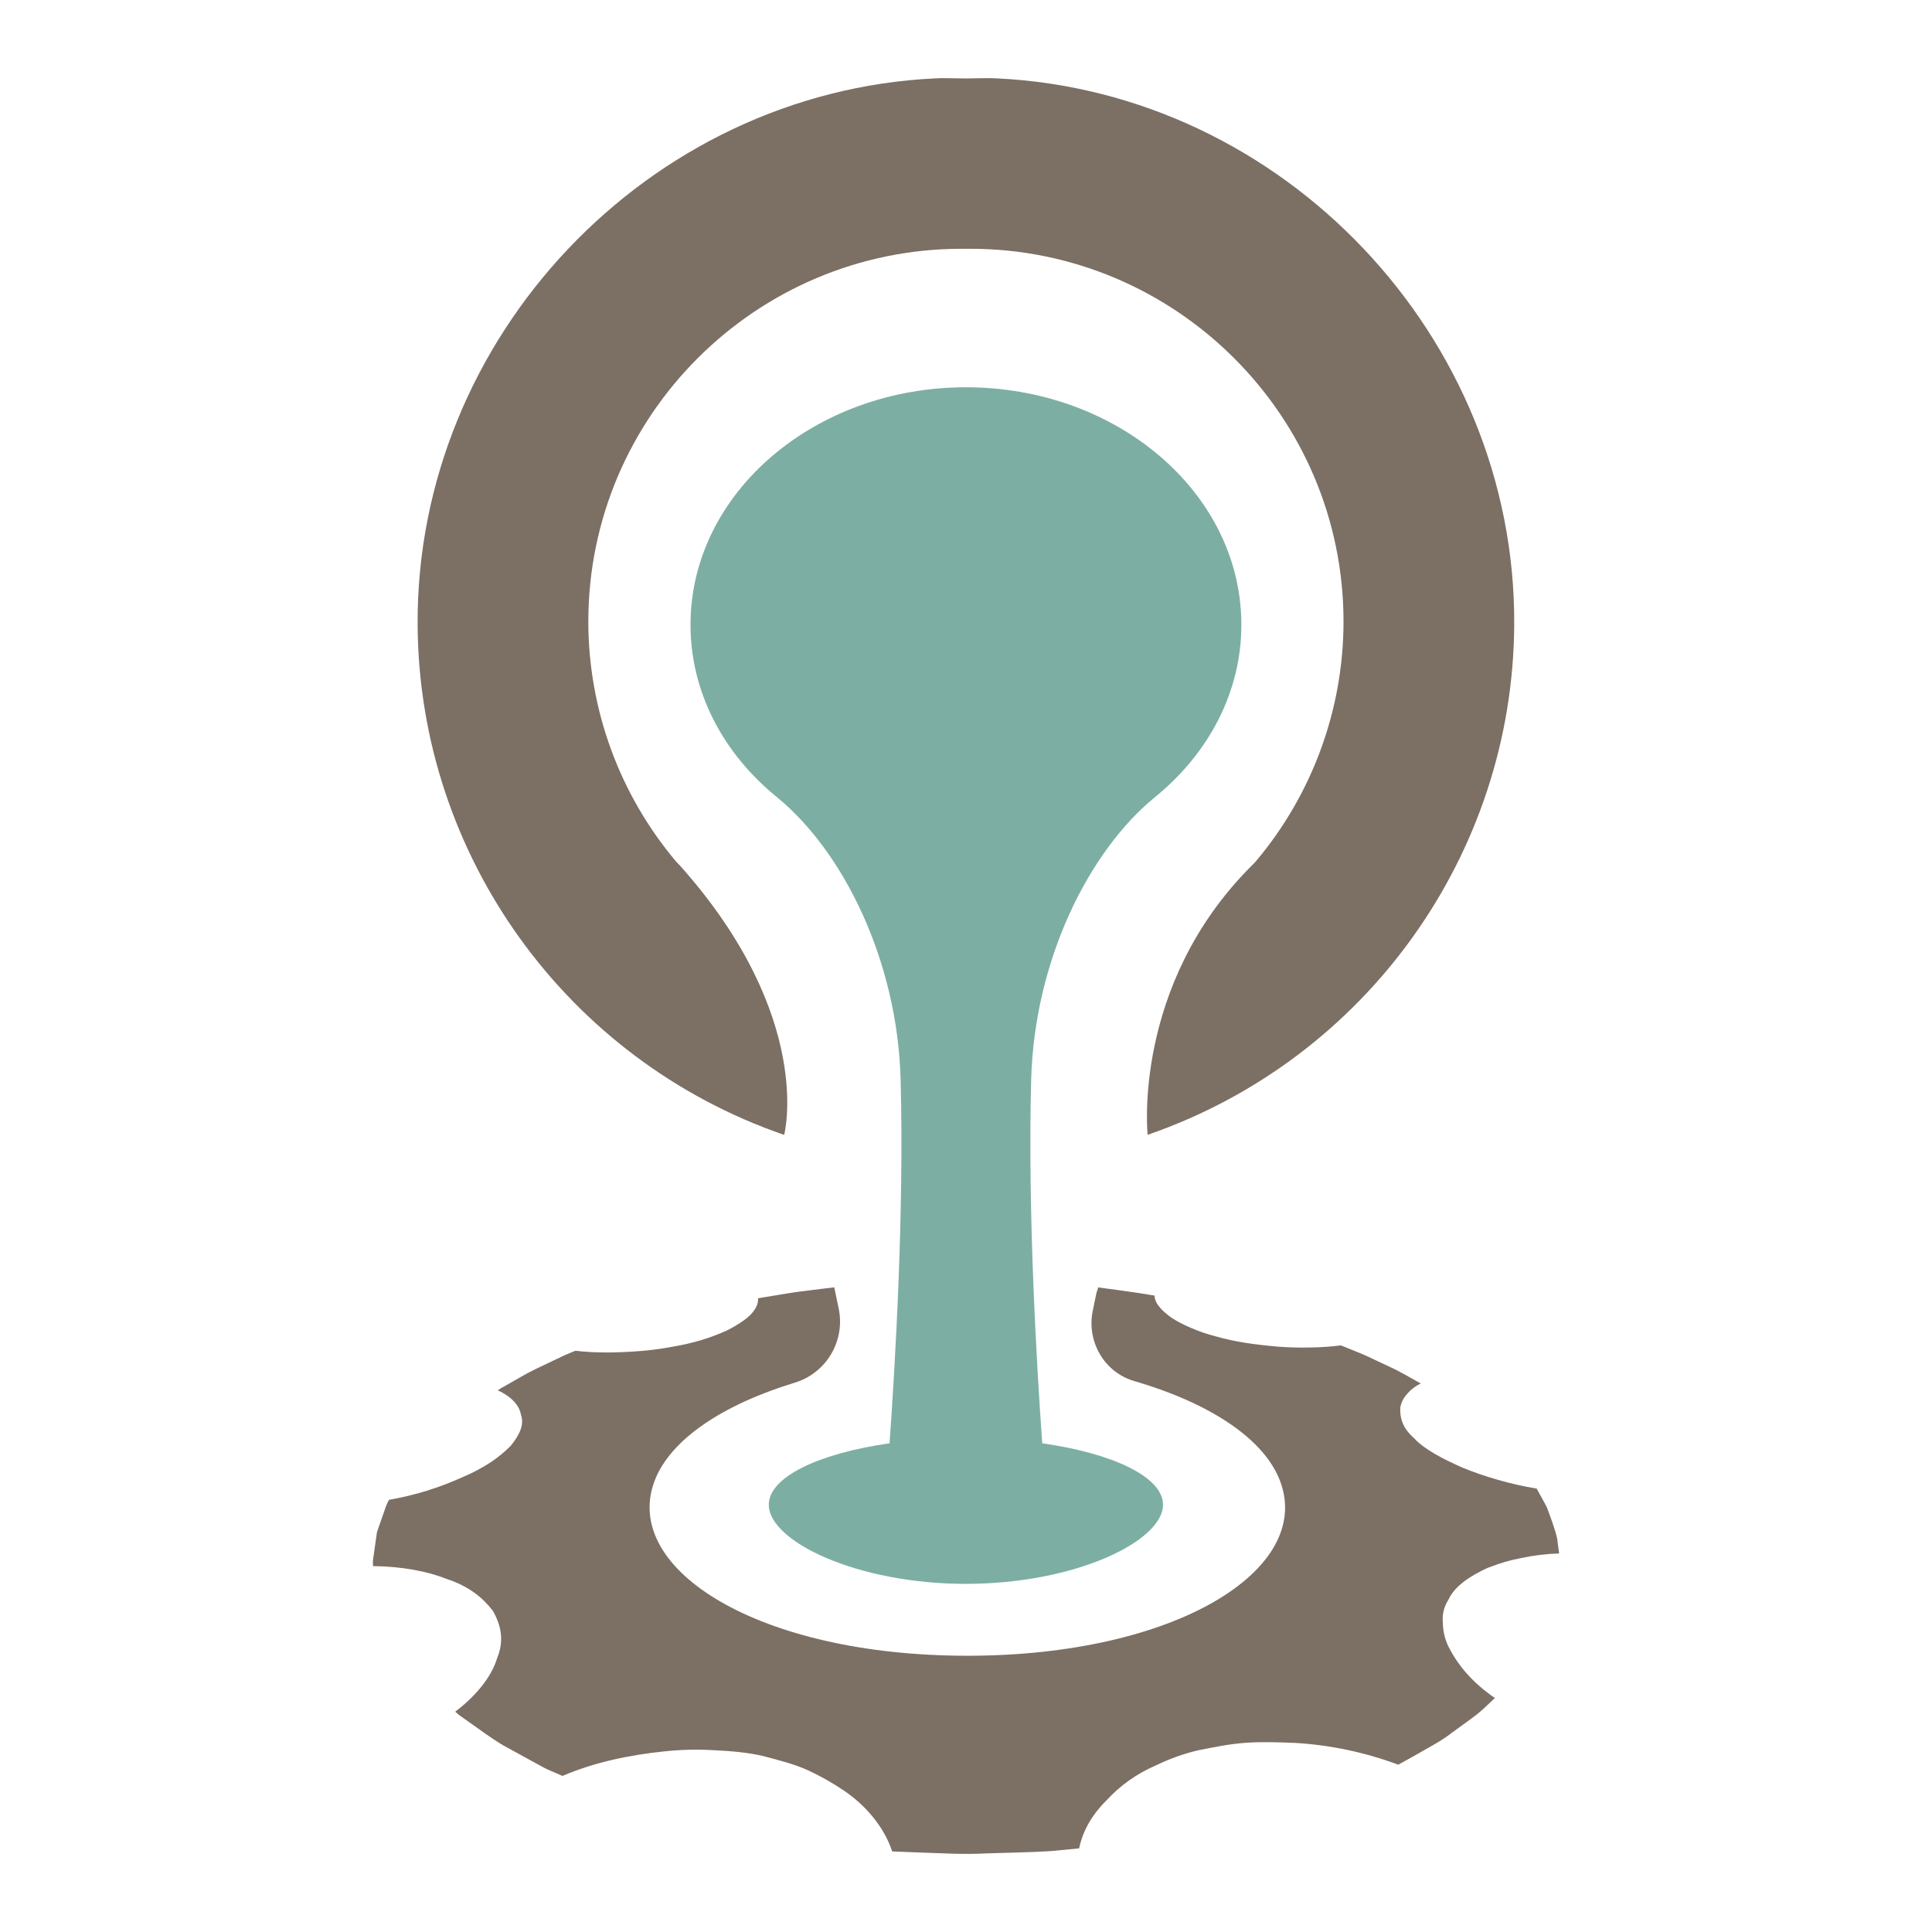
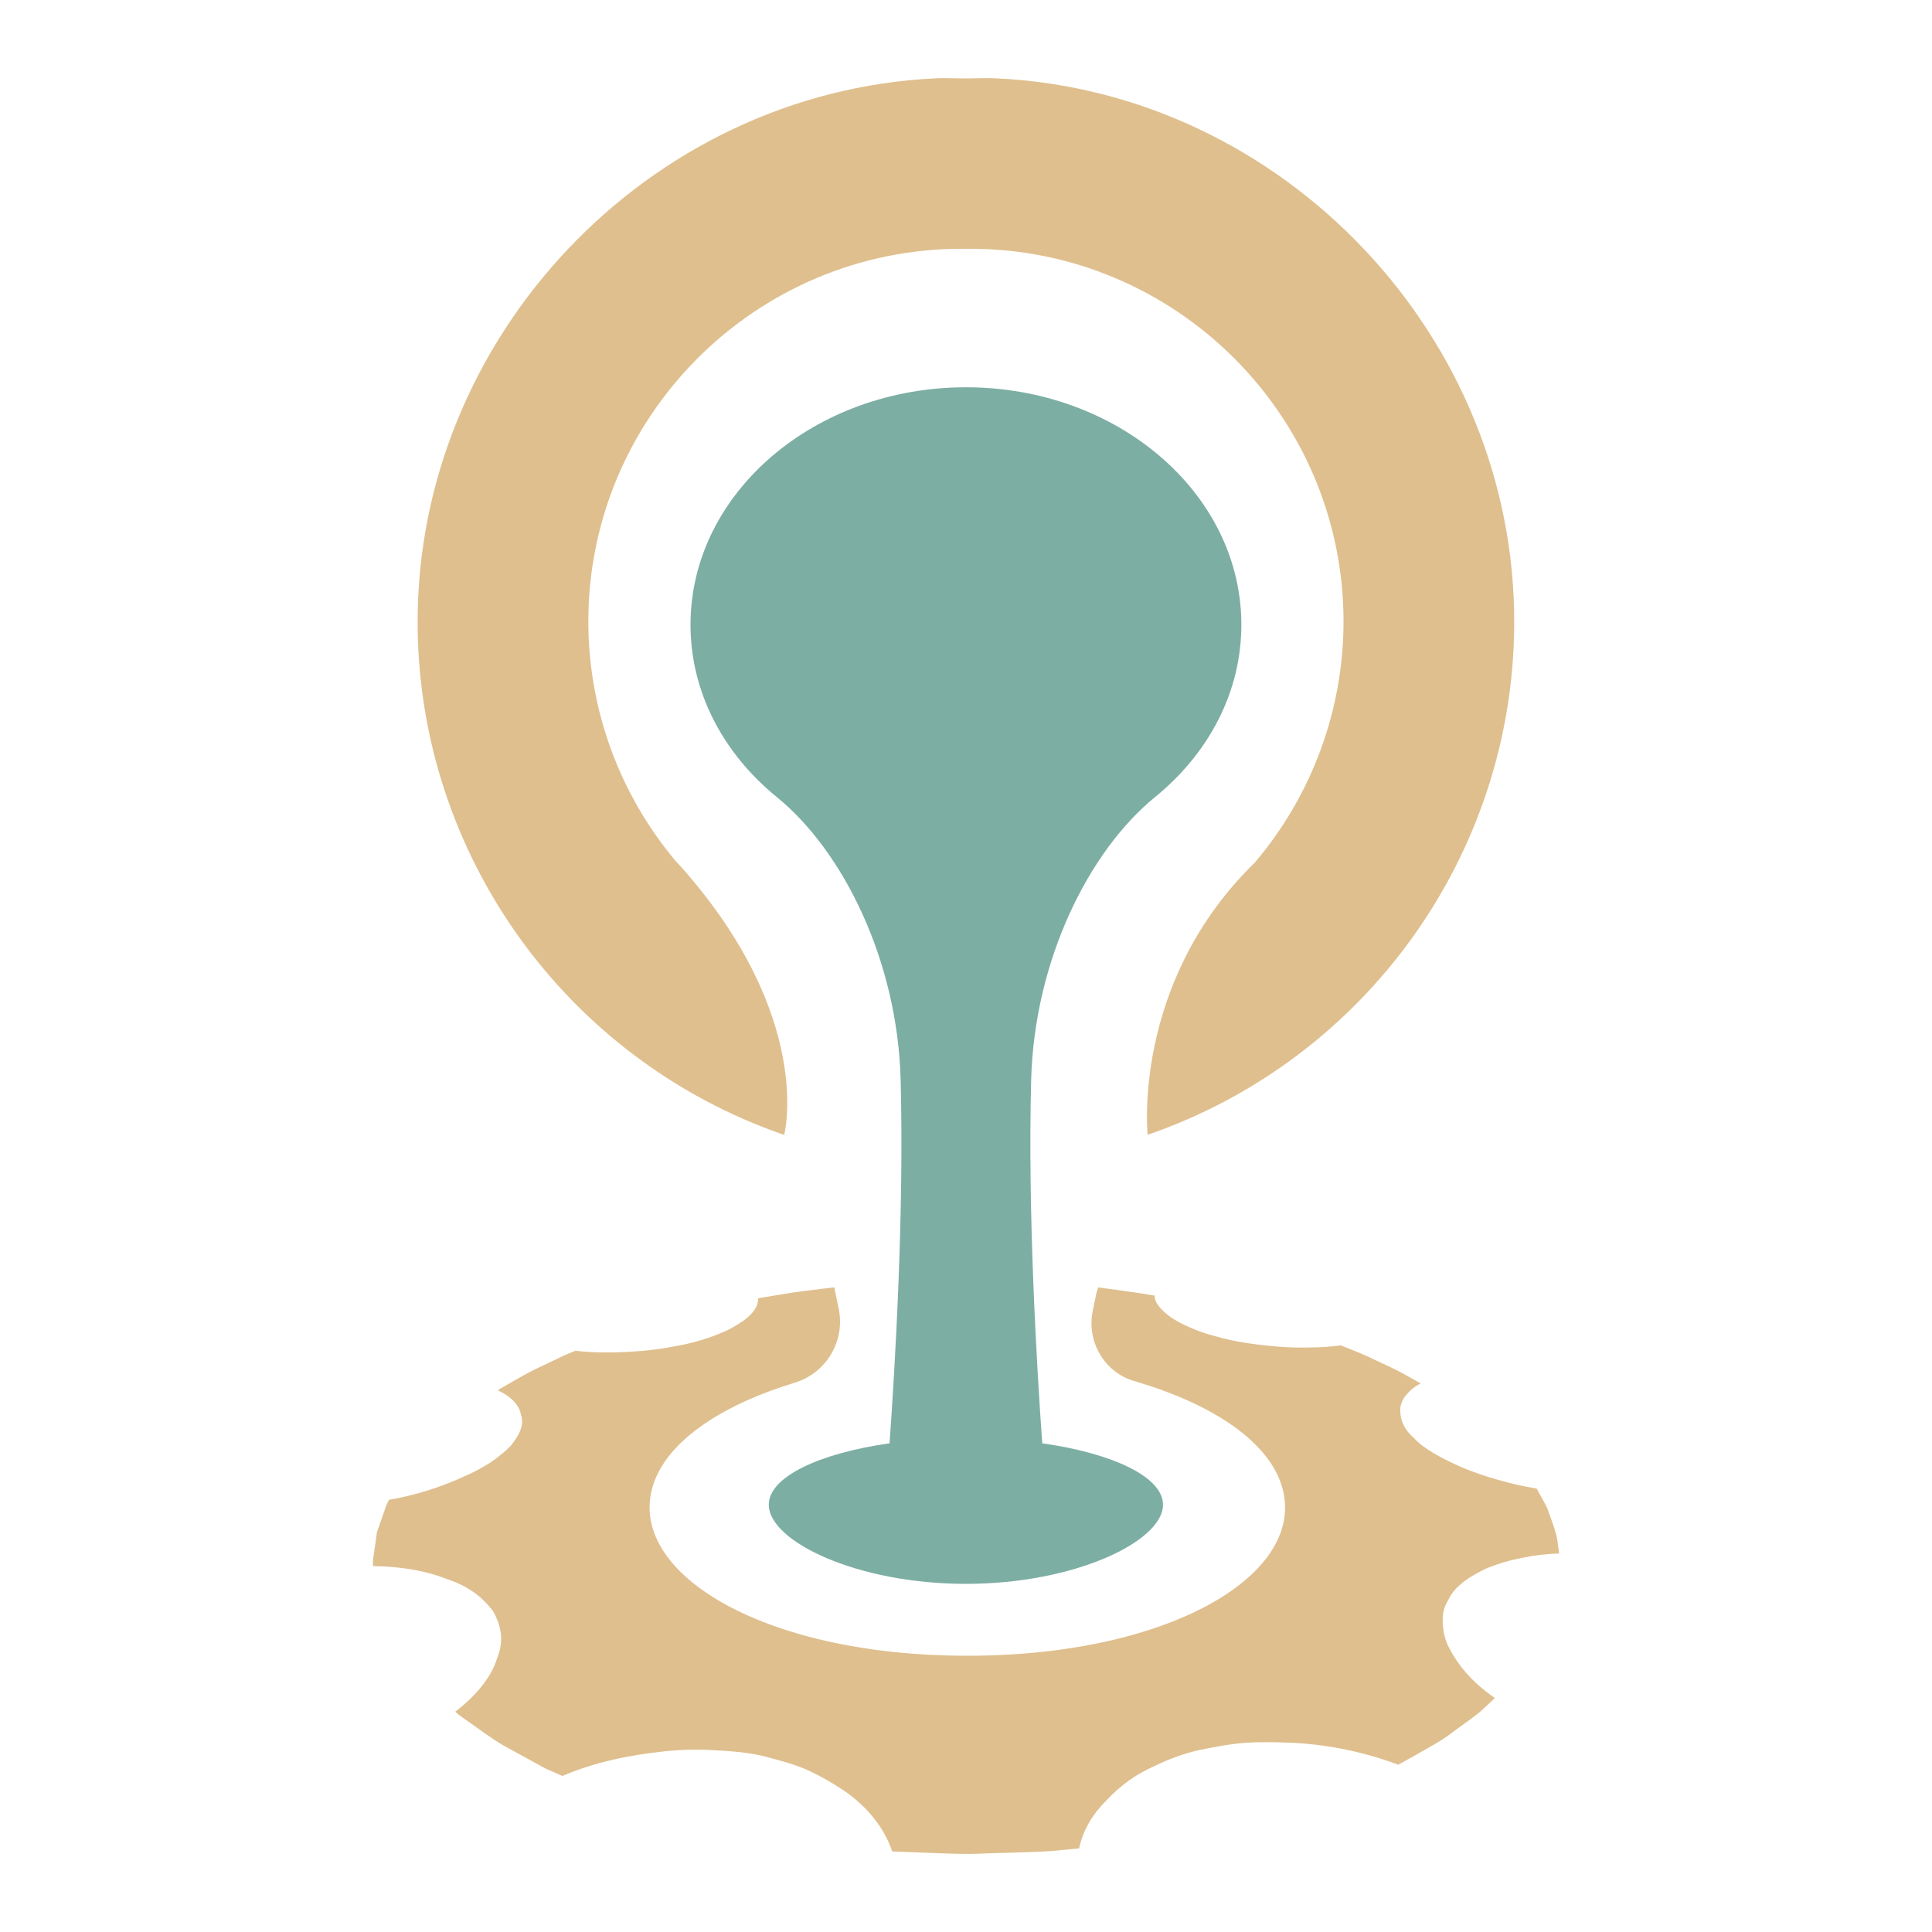
<svg xmlns="http://www.w3.org/2000/svg" width="800" height="800" data-name="Layer 1" version="1.1" viewBox="0 0 800 800">
  <defs>
    <style>.cls-1{fill:#231f20;}.cls-2{fill:#383a35;}.cls-3{fill:url(#linear-gradient);}.cls-4{fill:url(#linear-gradient-2);}</style>
    <linearGradient id="linear-gradient" x1="541.95" x2="423.91" y1="120.67" y2="946.97" gradientTransform="translate(978.34 -208.81)" gradientUnits="userSpaceOnUse">
      <stop stop-color="#00b3e3" offset="0" />
      <stop stop-color="#00b3e3" style="stop-color:#03a9f4" offset=".13" />
      <stop stop-color="#00b3e3" stop-opacity="0" style="stop-color:#03a9f4;stop-opacity:0" offset="1" />
    </linearGradient>
    <linearGradient id="linear-gradient-2" x1="541.95" x2="423.91" y1="120.67" y2="946.97" gradientTransform="translate(-220.73,-118.03)" gradientUnits="userSpaceOnUse">
      <stop stop-color="#7daea3" stop-opacity="0" offset="0" />
      <stop stop-color="#7daea3" stop-opacity="0" offset=".13" />
      <stop stop-color="#7daea3" offset="1" />
    </linearGradient>
  </defs>
  <g transform="matrix(.93657 0 0 .93657 138.41 42.279)">
    <g transform="matrix(1.0073 0 0 1.0073 -2.0292 -2.7749)">
      <path class="cls-1" d="m362.32 307.75c23.54-19.167 38.102-46.325 37.832-76.4-.494-57.279-54.612-103.43-120.88-103.43s-120.38 46.147-120.89 103.43c-.261 30.066 14.292 57.232 37.832 76.4 29.124 23.717 52.99 71.682 54.389 124.06 1.557 58.127-2.415 125.4-4.857 159.62-31.138 4.428-53.009 14.823-53.009 26.952 0 16.138 38.736 34.746 86.515 34.746 47.779 0 86.515-18.645 86.515-34.746 0-12.12-21.871-22.524-53.009-26.952-2.443-34.233-6.405-101.5-4.857-159.62 1.426-52.375 25.292-100.34 54.417-124.06z" style="fill:#7daea3;stroke-width:.932" />
-       <path class="cls-2" d="m508.74 645.96a73.556 73.556 0 0 1 14.329 -4.177 90.747 90.747 0 0 1 16.566 -2.004s-.27-1.865-.634-4.661c-.168-2.741-1.464-6.377-2.704-9.985-.634-1.771-1.268-3.543-1.865-5.174-.737-1.641-1.669-3.142-2.34-4.438l-2.321-4.214a147.11 147.11 0 0 1 -17.098 -3.878 133.92 133.92 0 0 1 -15.429 -5.314c-8.745-3.841-16.967-8.148-21.302-12.959-5.239-4.577-6.209-9.146-6.041-13.294a11.374 11.374 0 0 1 2.797 -5.845 18.263 18.263 0 0 1 6.209 -4.838s-2.107-1.165-5.174-2.909c-1.566-.839-3.272-1.865-5.277-2.871-2.004-1.007-4.307-2.07-6.526-3.104-4.344-2.07-8.679-4.139-12.325-5.51l-5.78-2.34a113.99 113.99 0 0 1 -13.425 .932c-4.811.103-9.714 0-14.487-.401-9.388-.802-18.934-2.107-27.185-4.54a67.729 67.729 0 0 1 -11.085 -3.841 51.387 51.387 0 0 1 -8.288 -4.372c-4.335-3.17-7.309-6.377-7.281-9.621l-6.517-1.063c-4.074-.634-12.753-1.799-18.263-2.536-.103.932-.699 1.799-.932 3.337l-1.398 6.75c-2.871 13.49 4.941 27.185 18.198 31.026 32.462 9.453 56.999 25.013 64.084 44.115 14.329 38.633-45.849 76.446-137.35 76.446s-151.65-37.85-137.39-76.483c6.917-18.645 30.485-33.897 61.782-43.416a28.033 28.033 0 0 0 19.102 -32.629l-1.921-9.174c-3.636.438-7.878.932-12.222 1.501-5.444.597-10.619 1.566-14.59 2.2-3.971.634-6.647 1.1-6.647 1.1.27 3.142-1.967 6.675-6.246 9.714a54.519 54.519 0 0 1 -7.747 4.577 93.964 93.964 0 0 1 -10.684 4.009 106.73 106.73 0 0 1 -13.052 3.002 128.73 128.73 0 0 1 -14.059 1.865c-9.714.764-19.466.932-28.322-.131l-1.603.634c-.932.438-2.536.998-4.111 1.771-3.235 1.538-7.617 3.636-12.017 5.743-4.4 2.107-8.213 4.512-11.355 6.246l-3.729 2.107c-.83.569-1.305.867-1.305.867 6.106 2.797 9.518 6.675 10.18 10.749 1.538 4.307-.569 8.782-4.54 13.658a58.314 58.314 0 0 1 -8.586 7.076 77.285 77.285 0 0 1 -12.287 6.526 133.1 133.1 0 0 1 -32.49 10.05 20.696 20.696 0 0 0 -1.865 4.344c-.932 2.638-2.172 6.209-3.44 9.854-.531 3.608-1.035 7.309-1.436 10.152a16.1 16.1 0 0 0 -.27 4.745c12.651.131 23.913 2.275 32.322 5.64 9.789 3.235 15.699 8.083 20.268 13.984 3.608 6.377 5.044 13.052 1.865 20.771-2.237 7.514-8.39 15.895-18.403 23.512l1.538 1.333c1.1.802 2.704 1.939 4.661 3.31 3.971 2.741 8.978 6.61 14.86 10.115 6.209 3.403 12.52 6.843 17.294 9.481 2.368 1.333 4.773 2.172 6.274 2.871 1.501.699 2.47 1.072 2.47 1.072 14.124-6.041 29.283-9.146 44.451-10.749a130.18 130.18 0 0 1 22.141 -.531c7.244.364 14.627.932 21.535 2.573 6.843 1.799 13.527 3.505 19.373 6.116a111.36 111.36 0 0 1 16.231 9.183c9.985 6.815 17.667 16.427 20.967 26.551l12.856.503c7.747.205 18.067.932 28.35.364 10.255-.336 20.603-.503 28.248-.998 7.551-.737 12.586-1.203 12.586-1.203a38.913 38.913 0 0 1 6.61 -14.758 47.378 47.378 0 0 1 5.379 -6.274 62.863 62.863 0 0 1 21.601 -15.327 89.237 89.237 0 0 1 18.571 -6.675c7.076-1.398 13.723-2.797 20.939-3.31 7.216-.513 14.86-.233 22.039.065a156.03 156.03 0 0 1 44.963 9.546l7.812-4.344c4.475-2.676 10.917-5.845 15.849-9.789 5.044-3.729 10.348-7.281 13.555-10.255s5.174-4.876 5.174-4.876c-10.516-7.244-16.566-15.028-20.435-22.71a24.91 24.91 0 0 1 -2.405 -10.619 15.252 15.252 0 0 1 2.405 -9.714c2.741-6.144 9.752-10.684 17.713-14.292" style="fill:#7c6f64;stroke-width:.932" />
-       <path class="cls-2" d="m199.49 456.08s13.592-51.48-45.439-117.89l-1.958-2.051a163.57 163.57 0 0 1 -38.568 -105.35c0-90.244 73.5-163.66 163.85-163.66h3.766c90.346 0 163.86 73.426 163.86 163.66a163.54 163.54 0 0 1 -38.549 105.28c-.289.336-.932 1.026-1.967 2.032-52.412 52.478-45.467 117.93-45.467 117.93 95.698-32.993 160.35-122.98 160.9-223.92.727-126.16-101.14-233.73-227.03-239.77-1.566-.075-3.123-.103-4.661-.103-1.865 0-8.987.14-8.95.14-.205 0-7.029-.14-8.922-.14-1.557 0-3.114 0-4.661.103-125.92 6.041-227.78 113.61-227.09 239.81.531 100.95 65.194 190.93 160.89 223.92z" style="fill:#7c6f64;stroke-width:.932" />
+       <path class="cls-2" d="m508.74 645.96a73.556 73.556 0 0 1 14.329 -4.177 90.747 90.747 0 0 1 16.566 -2.004s-.27-1.865-.634-4.661c-.168-2.741-1.464-6.377-2.704-9.985-.634-1.771-1.268-3.543-1.865-5.174-.737-1.641-1.669-3.142-2.34-4.438l-2.321-4.214a147.11 147.11 0 0 1 -17.098 -3.878 133.92 133.92 0 0 1 -15.429 -5.314c-8.745-3.841-16.967-8.148-21.302-12.959-5.239-4.577-6.209-9.146-6.041-13.294a11.374 11.374 0 0 1 2.797 -5.845 18.263 18.263 0 0 1 6.209 -4.838s-2.107-1.165-5.174-2.909c-1.566-.839-3.272-1.865-5.277-2.871-2.004-1.007-4.307-2.07-6.526-3.104-4.344-2.07-8.679-4.139-12.325-5.51l-5.78-2.34a113.99 113.99 0 0 1 -13.425 .932c-4.811.103-9.714 0-14.487-.401-9.388-.802-18.934-2.107-27.185-4.54a67.729 67.729 0 0 1 -11.085 -3.841 51.387 51.387 0 0 1 -8.288 -4.372c-4.335-3.17-7.309-6.377-7.281-9.621l-6.517-1.063c-4.074-.634-12.753-1.799-18.263-2.536-.103.932-.699 1.799-.932 3.337l-1.398 6.75c-2.871 13.49 4.941 27.185 18.198 31.026 32.462 9.453 56.999 25.013 64.084 44.115 14.329 38.633-45.849 76.446-137.35 76.446s-151.65-37.85-137.39-76.483c6.917-18.645 30.485-33.897 61.782-43.416a28.033 28.033 0 0 0 19.102 -32.629l-1.921-9.174c-3.636.438-7.878.932-12.222 1.501-5.444.597-10.619 1.566-14.59 2.2-3.971.634-6.647 1.1-6.647 1.1.27 3.142-1.967 6.675-6.246 9.714a54.519 54.519 0 0 1 -7.747 4.577 93.964 93.964 0 0 1 -10.684 4.009 106.73 106.73 0 0 1 -13.052 3.002 128.73 128.73 0 0 1 -14.059 1.865c-9.714.764-19.466.932-28.322-.131l-1.603.634c-.932.438-2.536.998-4.111 1.771-3.235 1.538-7.617 3.636-12.017 5.743-4.4 2.107-8.213 4.512-11.355 6.246l-3.729 2.107c-.83.569-1.305.867-1.305.867 6.106 2.797 9.518 6.675 10.18 10.749 1.538 4.307-.569 8.782-4.54 13.658a58.314 58.314 0 0 1 -8.586 7.076 77.285 77.285 0 0 1 -12.287 6.526 133.1 133.1 0 0 1 -32.49 10.05 20.696 20.696 0 0 0 -1.865 4.344c-.932 2.638-2.172 6.209-3.44 9.854-.531 3.608-1.035 7.309-1.436 10.152a16.1 16.1 0 0 0 -.27 4.745c12.651.131 23.913 2.275 32.322 5.64 9.789 3.235 15.699 8.083 20.268 13.984 3.608 6.377 5.044 13.052 1.865 20.771-2.237 7.514-8.39 15.895-18.403 23.512l1.538 1.333c1.1.802 2.704 1.939 4.661 3.31 3.971 2.741 8.978 6.61 14.86 10.115 6.209 3.403 12.52 6.843 17.294 9.481 2.368 1.333 4.773 2.172 6.274 2.871 1.501.699 2.47 1.072 2.47 1.072 14.124-6.041 29.283-9.146 44.451-10.749a130.18 130.18 0 0 1 22.141 -.531c7.244.364 14.627.932 21.535 2.573 6.843 1.799 13.527 3.505 19.373 6.116a111.36 111.36 0 0 1 16.231 9.183c9.985 6.815 17.667 16.427 20.967 26.551l12.856.503c7.747.205 18.067.932 28.35.364 10.255-.336 20.603-.503 28.248-.998 7.551-.737 12.586-1.203 12.586-1.203a38.913 38.913 0 0 1 6.61 -14.758 47.378 47.378 0 0 1 5.379 -6.274 62.863 62.863 0 0 1 21.601 -15.327 89.237 89.237 0 0 1 18.571 -6.675c7.076-1.398 13.723-2.797 20.939-3.31 7.216-.513 14.86-.233 22.039.065a156.03 156.03 0 0 1 44.963 9.546l7.812-4.344c4.475-2.676 10.917-5.845 15.849-9.789 5.044-3.729 10.348-7.281 13.555-10.255s5.174-4.876 5.174-4.876c-10.516-7.244-16.566-15.028-20.435-22.71a24.91 24.91 0 0 1 -2.405 -10.619 15.252 15.252 0 0 1 2.405 -9.714c2.741-6.144 9.752-10.684 17.713-14.292" style="fill:#dfbf8e;stroke-width:.932" />
+       <path class="cls-2" d="m199.49 456.08s13.592-51.48-45.439-117.89l-1.958-2.051a163.57 163.57 0 0 1 -38.568 -105.35c0-90.244 73.5-163.66 163.85-163.66h3.766c90.346 0 163.86 73.426 163.86 163.66a163.54 163.54 0 0 1 -38.549 105.28c-.289.336-.932 1.026-1.967 2.032-52.412 52.478-45.467 117.93-45.467 117.93 95.698-32.993 160.35-122.98 160.9-223.92.727-126.16-101.14-233.73-227.03-239.77-1.566-.075-3.123-.103-4.661-.103-1.865 0-8.987.14-8.95.14-.205 0-7.029-.14-8.922-.14-1.557 0-3.114 0-4.661.103-125.92 6.041-227.78 113.61-227.09 239.81.531 100.95 65.194 190.93 160.89 223.92z" style="fill:#dfbf8e;stroke-width:.932" />
      <path class="cls-4" d="m362.32 307.75c23.54-19.167 38.102-46.325 37.832-76.4-.494-57.279-54.612-103.43-120.88-103.43s-120.38 46.147-120.89 103.43c-.261 30.066 14.292 57.232 37.832 76.4 29.124 23.717 52.99 71.682 54.389 124.06 1.557 58.127-2.415 125.4-4.857 159.62-31.138 4.428-53.009 14.823-53.009 26.952 0 16.138 38.736 34.746 86.515 34.746 47.779 0 86.515-18.645 86.515-34.746 0-12.12-21.871-22.524-53.009-26.952-2.443-34.233-6.405-101.5-4.857-159.62 1.426-52.375 25.292-100.34 54.417-124.06z" style="fill-opacity:0;stroke-width:.932" />
    </g>
  </g>
</svg>
